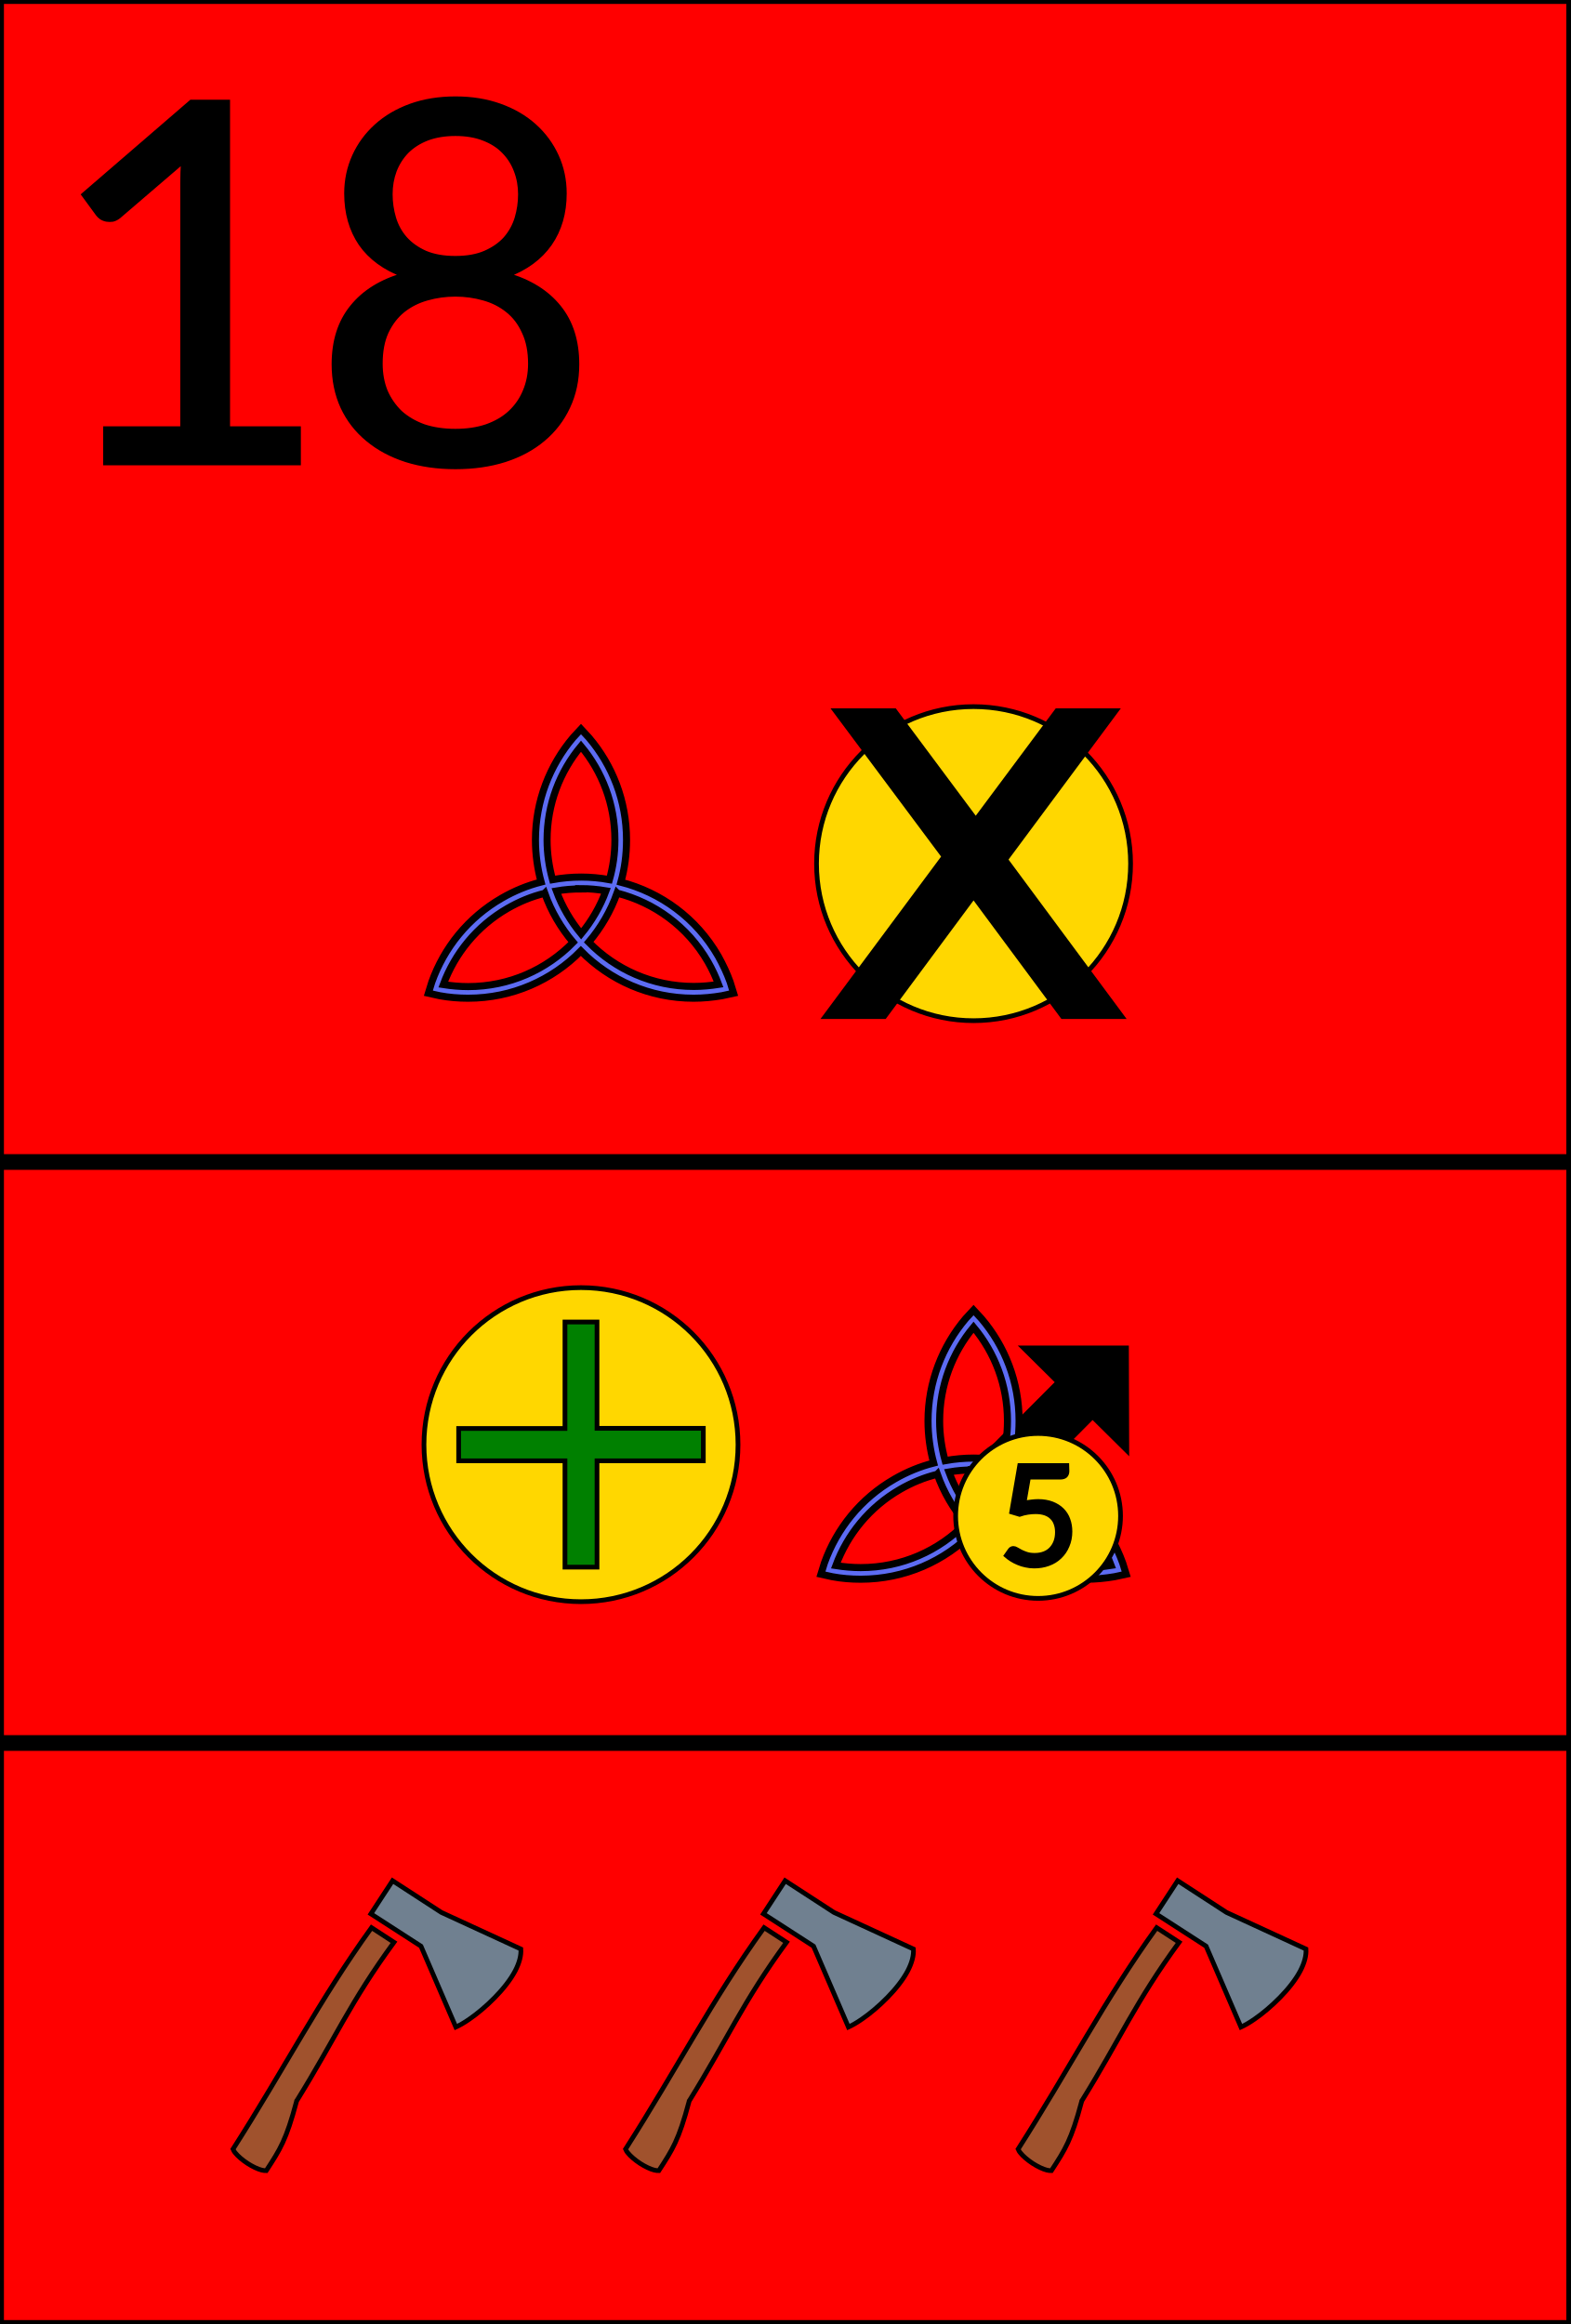
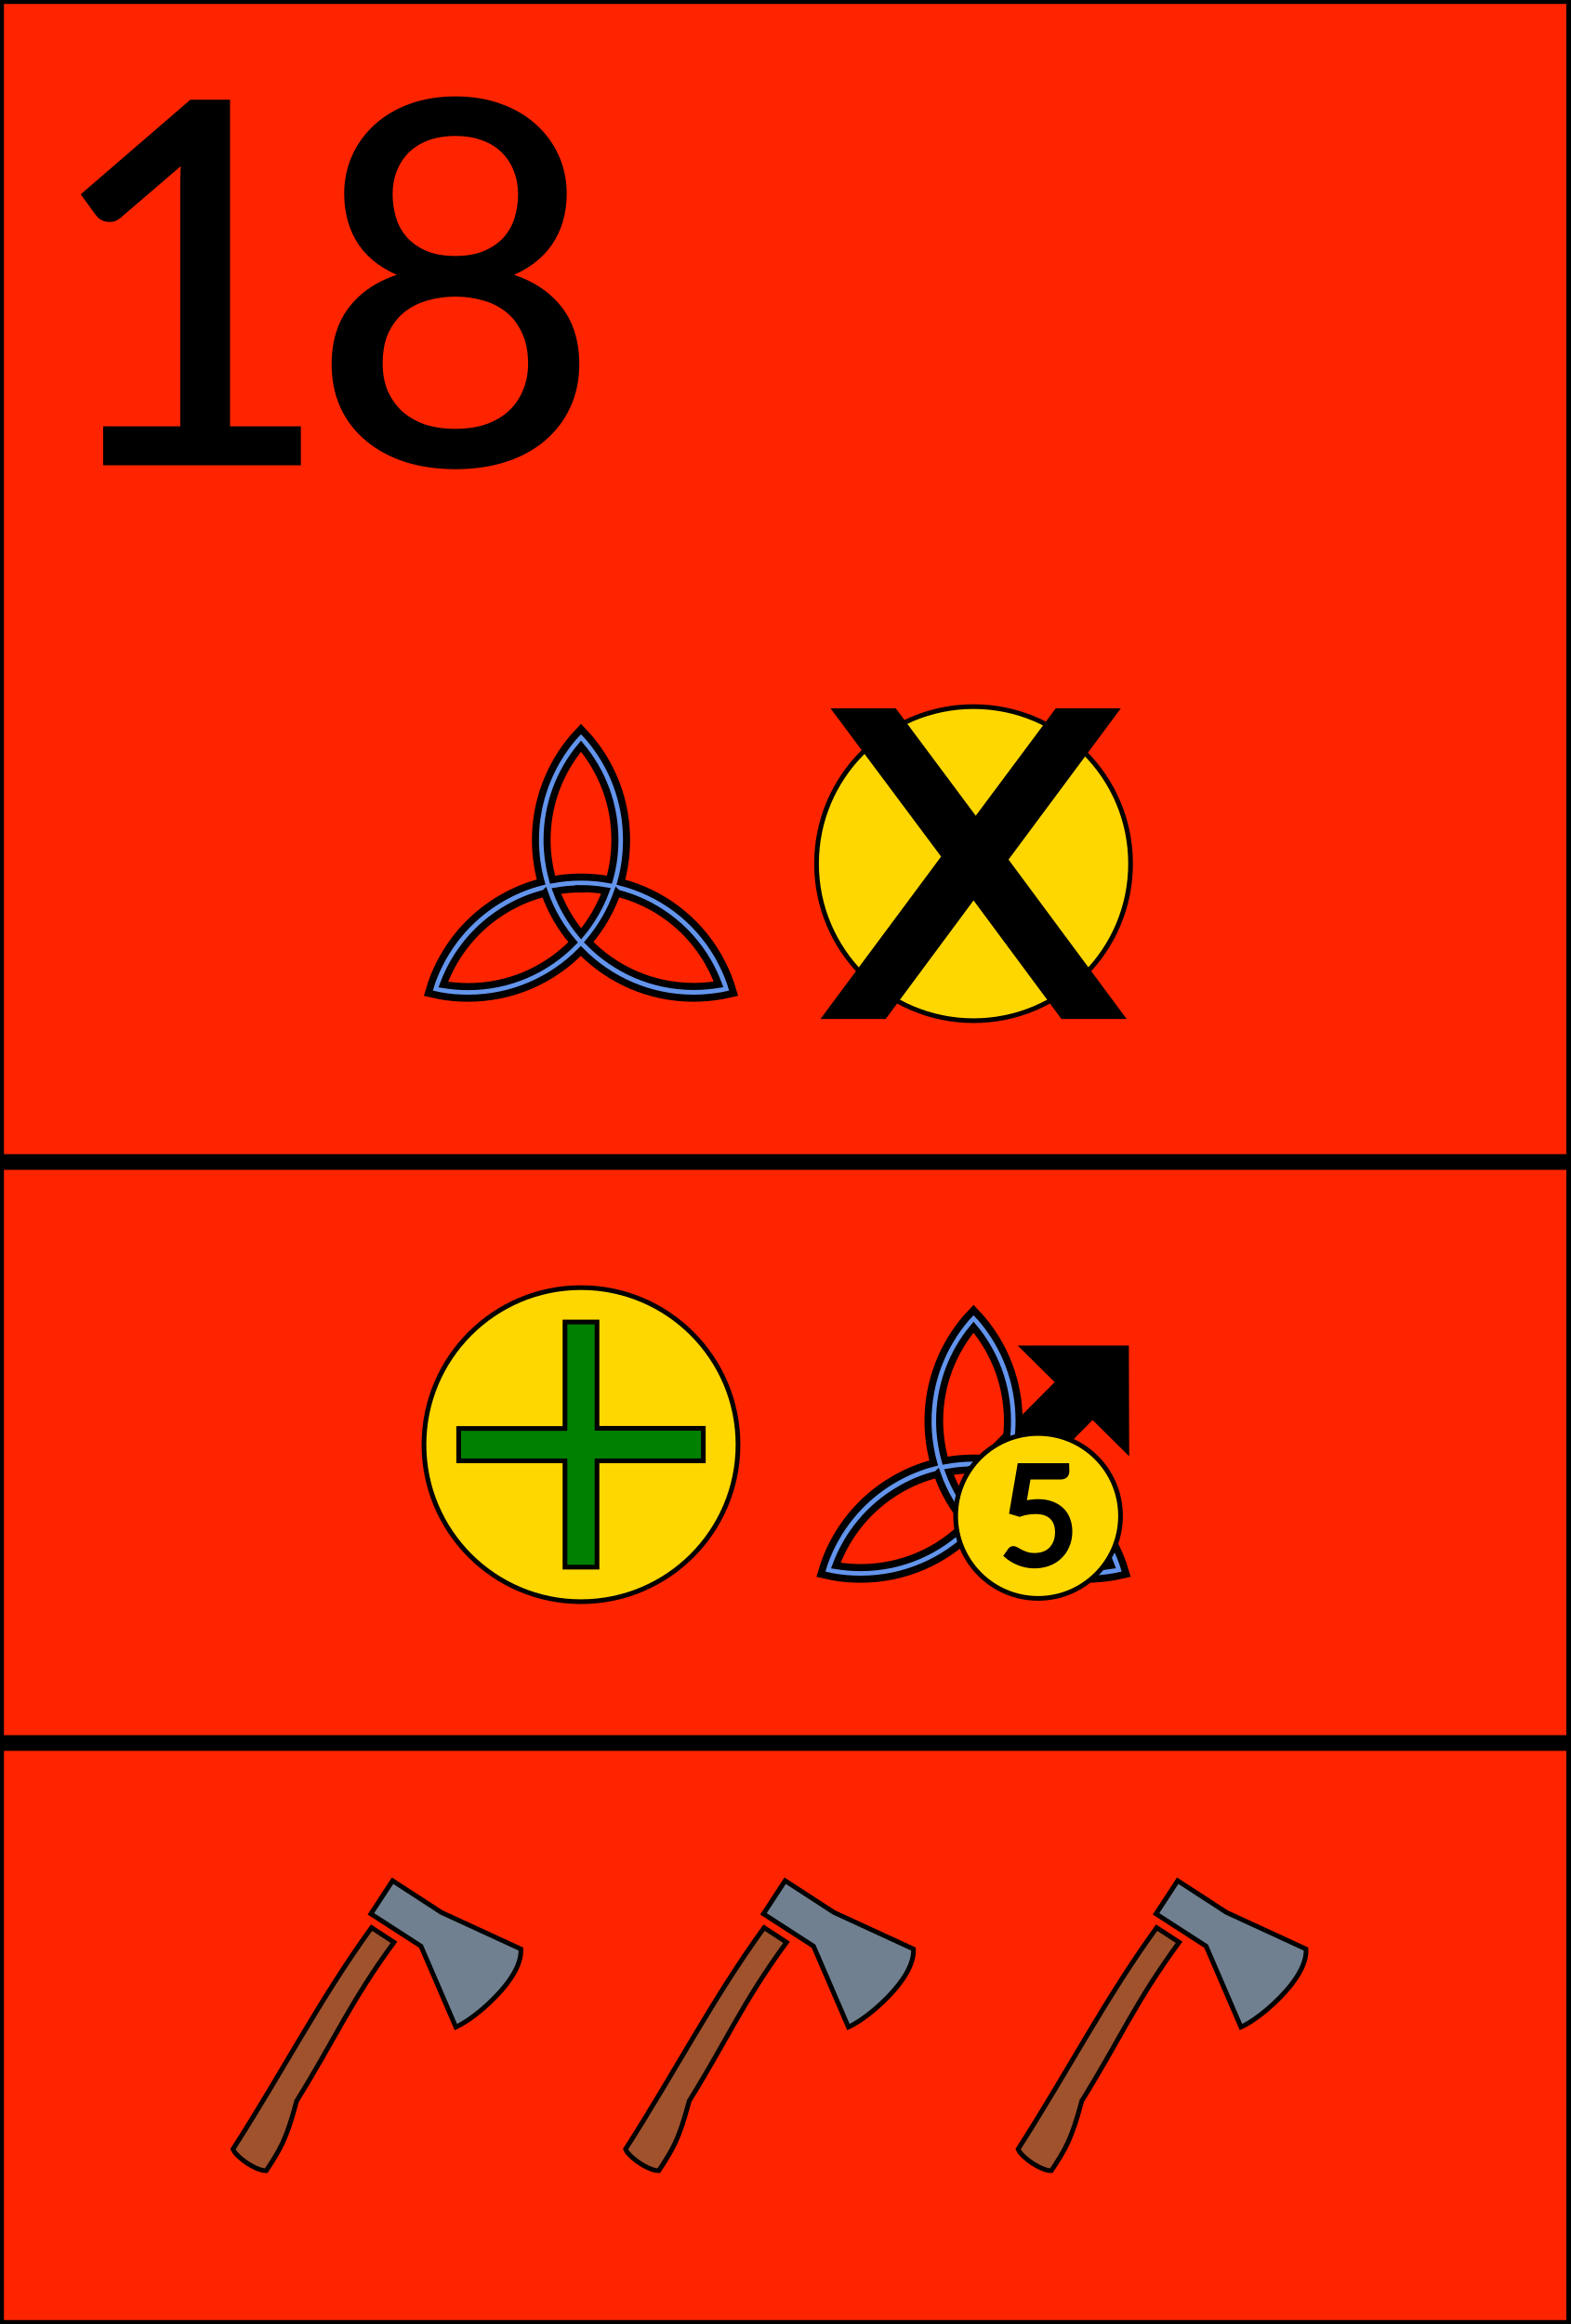
<svg xmlns="http://www.w3.org/2000/svg" height="148" width="100" viewbox="0 0 100 148">
-   <rect x="0" y="0" height="148" width="100" style="fill:#ff0000;stroke:#000000;stroke-width:0.5px" />
+   <rect x="0" y="0" height="148" width="100" style="fill:#ff2400;stroke:#000000;stroke-width:0.5px" />
  <line x1="0" y1="74" x2="100" y2="74" style="stroke:#000000;stroke-width:1px" />
  <line x1="0" y1="111" x2="100" y2="111" style="stroke:#000000;stroke-width:1px" />
  <g transform="translate(2,2)">
    <path d="m 4.72,25.30 H 9.63 V 9.66 q 0,-0.67 0.05,-1.42 L 5.60,11.74 Q 5.39,11.92 5.18,11.97 4.98,12.00 4.80,11.97 4.62,11.94 4.46,11.84 4.32,11.74 4.24,11.63 L 3.34,10.40 10.18,4.50 h 2.32 V 25.30 h 4.51 v 2.18 H 4.72 Z" style="fill:#000000;stroke:#000000;stroke-width:0.3px" />
  </g>
  <g transform="translate(19,2)">
    <path d="M 10.00,27.73 Q 8.29,27.73 6.86,27.28 5.44,26.82 4.42,25.97 3.39,25.12 2.83,23.92 2.27,22.70 2.27,21.20 q 0,-2.21 1.15,-3.63 1.15,-1.44 3.30,-2.05 -1.81,-0.67 -2.74,-2.00 -0.91,-1.34 -0.91,-3.20 0,-1.26 0.50,-2.37 0.50,-1.10 1.41,-1.92 0.91,-0.82 2.18,-1.28 1.28,-0.46 2.85,-0.46 1.55,0 2.83,0.46 1.28,0.46 2.19,1.28 0.91,0.82 1.41,1.92 0.50,1.10 0.50,2.37 0,1.86 -0.93,3.20 -0.93,1.33 -2.72,2.00 2.14,0.61 3.30,2.05 1.15,1.42 1.15,3.63 0,1.50 -0.58,2.72 -0.56,1.20 -1.58,2.05 -1.01,0.85 -2.43,1.31 -1.42,0.45 -3.14,0.45 z m 0,-2.27 q 1.12,0 2.00,-0.30 0.90,-0.32 1.50,-0.88 0.62,-0.58 0.94,-1.36 0.34,-0.80 0.34,-1.76 0,-1.18 -0.40,-2.02 Q 14.00,18.29 13.33,17.76 12.67,17.23 11.81,16.99 10.94,16.74 10.00,16.74 9.06,16.74 8.19,16.99 7.33,17.23 6.66,17.76 6.00,18.29 5.60,19.14 q -0.38,0.83 -0.38,2.02 0,0.96 0.32,1.76 0.34,0.78 0.94,1.36 0.62,0.56 1.50,0.88 0.90,0.30 2.02,0.30 z m 0,-11.01 q 1.12,0 1.904,-0.34 0.80,-0.35 1.30,-0.91 0.50,-0.58 0.72,-1.31 0.22,-0.74 0.22,-1.52 0,-0.80 -0.27,-1.50 -0.26,-0.70 -0.78,-1.23 -0.51,-0.53 -1.30,-0.83 -0.77,-0.30 -1.79,-0.30 -1.02,0 -1.81,0.30 -0.77,0.30 -1.30,0.83 -0.51,0.53 -0.78,1.23 -0.26,0.70 -0.26,1.50 0,0.78 0.22,1.52 0.22,0.74 0.72,1.31 0.50,0.56 1.28,0.91 0.80,0.34 1.92,0.34 z" style="fill:#000000;stroke:#000000;stroke-width:0.3px" />
  </g>
  <g transform="translate(27,43)">
-     <path d="m 10.0,4.52 c 1.35,1.62 2.16,3.70 2.16,5.97 0,0.88 -0.12,1.72 -0.35,2.53 -1.19,-0.22 -2.41,-0.22 -3.62,0 -0.22,-0.80 -0.35,-1.65 -0.35,-2.53 0,-2.27 0.81,-4.35 2.16,-5.97 z m -0.02,9.07 c 0.54,0 1.08,0.05 1.61,0.14 -0.37,1.0 -0.91,1.93 -1.58,2.74 -0.67,-0.81 -1.21,-1.73 -1.58,-2.73 0.52,-0.09 1.04,-0.13 1.56,-0.13 z m -2.29,0.29 c 0.41,1.16 1.03,2.21 1.81,3.13 -1.70,1.74 -4.06,2.82 -6.69,2.82 -0.54,0 -1.07,-0.05 -1.58,-0.13 0.73,-1.97 2.13,-3.72 4.09,-4.85 0.76,-0.44 1.55,-0.76 2.36,-0.96 z m 4.62,0 c 2.35,0.60 4.47,2.11 5.78,4.38 0.27,0.47 0.49,0.95 0.67,1.43 -0.51,0.08 -1.04,0.13 -1.58,0.13 -2.62,0 -4.99,-1.08 -6.69,-2.82 0.78,-0.92 1.40,-1.98 1.81,-3.13 z m 7.41,6.37 -0.22,-0.71 c -0.20,-0.56 -0.46,-1.11 -0.76,-1.65 -1.40,-2.43 -3.67,-4.06 -6.20,-4.71 0.24,-0.86 0.36,-1.76 0.36,-2.69 0,-2.49 -0.90,-4.76 -2.40,-6.52 L 10.0,3.43 9.50,3.97 C 8.01,5.73 7.10,8.01 7.10,10.49 c 0,0.93 0.13,1.83 0.36,2.68 -0.86,0.22 -1.70,0.56 -2.51,1.03 -2.15,1.24 -3.67,3.16 -4.45,5.34 l -0.22,0.71 0.72,0.16 c 0.59,0.11 1.19,0.16 1.81,0.16 2.81,0 5.35,-1.15 7.18,-3.01 1.83,1.86 4.37,3.01 7.18,3.01 0.62,0 1.22,-0.06 1.81,-0.16 z" style="fill:#5d6cf3;stroke:#000000;stroke-width:0.45px" />
+     <path d="m 10.0,4.52 c 1.35,1.62 2.16,3.70 2.16,5.97 0,0.88 -0.12,1.72 -0.35,2.53 -1.19,-0.22 -2.41,-0.22 -3.62,0 -0.22,-0.80 -0.35,-1.65 -0.35,-2.53 0,-2.27 0.81,-4.35 2.16,-5.97 z m -0.02,9.07 c 0.54,0 1.08,0.05 1.61,0.14 -0.37,1.0 -0.91,1.93 -1.58,2.74 -0.67,-0.81 -1.21,-1.73 -1.58,-2.73 0.52,-0.09 1.04,-0.13 1.56,-0.13 z m -2.29,0.29 c 0.41,1.16 1.03,2.21 1.81,3.13 -1.70,1.74 -4.06,2.82 -6.69,2.82 -0.54,0 -1.07,-0.05 -1.58,-0.13 0.73,-1.97 2.13,-3.72 4.09,-4.85 0.76,-0.44 1.55,-0.76 2.36,-0.96 z m 4.62,0 c 2.35,0.60 4.47,2.11 5.78,4.38 0.27,0.47 0.49,0.95 0.67,1.43 -0.51,0.08 -1.04,0.13 -1.58,0.13 -2.62,0 -4.99,-1.08 -6.69,-2.82 0.78,-0.92 1.40,-1.98 1.81,-3.13 z m 7.41,6.37 -0.22,-0.71 c -0.20,-0.56 -0.46,-1.11 -0.76,-1.65 -1.40,-2.43 -3.67,-4.06 -6.20,-4.71 0.24,-0.86 0.36,-1.76 0.36,-2.69 0,-2.49 -0.90,-4.76 -2.40,-6.52 L 10.0,3.43 9.50,3.97 C 8.01,5.73 7.10,8.01 7.10,10.49 c 0,0.93 0.13,1.83 0.36,2.68 -0.86,0.22 -1.70,0.56 -2.51,1.03 -2.15,1.24 -3.67,3.16 -4.45,5.34 l -0.22,0.71 0.72,0.16 c 0.59,0.11 1.19,0.16 1.81,0.16 2.81,0 5.35,-1.15 7.18,-3.01 1.83,1.86 4.37,3.01 7.18,3.01 0.62,0 1.22,-0.06 1.81,-0.16 z" style="fill:#6495ed;stroke:#000000;stroke-width:0.45px" />
  </g>
  <g transform="translate(52,43)">
    <circle cx="10" cy="12" r="10" style="fill:#ffd700;stroke:#000000;stroke-width:0.3px" />
    <path d="M 19.08,2.26 12.04,11.74 19.45,21.74 H 15.67 L 10.0,14.09 4.33,21.74 H 0.55 L 8.12,11.55 1.19,2.26 h 3.78 l 5.17,6.94 5.17,-6.94 z" style="fill:#000000;stroke:#000000;stroke-width:0.3px" />
  </g>
  <g transform="translate(27,80)">
    <circle cx="10" cy="12" r="10" style="fill:#ffd700;stroke:#000000;stroke-width:0.3px" />
    <path d="m 11.02,4.19 v 6.77 h 6.77 v 2.07 h -6.77 v 6.77 H 8.98 V 13.03 H 2.21 V 10.97 H 8.98 V 4.19 z" style="fill:#008000;stroke:#000000;stroke-width:0.3px" />
  </g>
  <g transform="translate(52,80)">
    <path d="m 12.65,10.76 2.73,-2.74 -1.10,-1.09 -1.10,-1.09 3.28,0 3.28,0 0.01,3.27 0.01,3.27 -1.09,-1.08 -1.09,-1.08 -2.72,2.74 -2.72,2.74 -0.63,-0.62 c -0.35,-0.34 -0.84,-0.83 -1.10,-1.08 L 9.92,13.51 z" style="fill:#000000;stroke:#000000;stroke-width:0.3px" />
-     <path d="m 10.0,4.52 c 1.35,1.62 2.16,3.70 2.16,5.97 0,0.88 -0.12,1.72 -0.35,2.53 -1.19,-0.22 -2.41,-0.22 -3.62,0 -0.22,-0.80 -0.35,-1.65 -0.35,-2.53 0,-2.27 0.81,-4.35 2.16,-5.97 z m -0.02,9.07 c 0.54,0 1.08,0.05 1.61,0.14 -0.37,1.0 -0.91,1.93 -1.58,2.74 -0.67,-0.81 -1.21,-1.73 -1.58,-2.73 0.52,-0.09 1.04,-0.13 1.56,-0.13 z m -2.29,0.29 c 0.41,1.16 1.03,2.21 1.81,3.13 -1.70,1.74 -4.06,2.82 -6.69,2.82 -0.54,0 -1.07,-0.05 -1.58,-0.13 0.73,-1.97 2.13,-3.72 4.09,-4.85 0.76,-0.44 1.55,-0.76 2.36,-0.96 z m 4.62,0 c 2.35,0.60 4.47,2.11 5.78,4.38 0.27,0.47 0.49,0.95 0.67,1.43 -0.51,0.08 -1.04,0.13 -1.58,0.13 -2.62,0 -4.99,-1.08 -6.69,-2.82 0.78,-0.92 1.40,-1.98 1.81,-3.13 z m 7.41,6.37 -0.22,-0.71 c -0.20,-0.56 -0.46,-1.11 -0.76,-1.65 -1.40,-2.43 -3.67,-4.06 -6.20,-4.71 0.24,-0.86 0.36,-1.76 0.36,-2.69 0,-2.49 -0.90,-4.76 -2.40,-6.52 L 10.0,3.43 9.50,3.97 C 8.01,5.73 7.10,8.01 7.10,10.49 c 0,0.93 0.13,1.83 0.36,2.68 -0.86,0.22 -1.70,0.56 -2.51,1.03 -2.15,1.24 -3.67,3.16 -4.45,5.34 l -0.22,0.71 0.72,0.16 c 0.59,0.11 1.19,0.16 1.81,0.16 2.81,0 5.35,-1.15 7.18,-3.01 1.83,1.86 4.37,3.01 7.18,3.01 0.62,0 1.22,-0.06 1.81,-0.16 z" style="fill:#5d6cf3;stroke:#000000;stroke-width:0.45px" />
+     <path d="m 10.0,4.52 c 1.35,1.62 2.16,3.70 2.16,5.97 0,0.88 -0.12,1.72 -0.35,2.53 -1.19,-0.22 -2.41,-0.22 -3.62,0 -0.22,-0.80 -0.35,-1.65 -0.35,-2.53 0,-2.27 0.81,-4.35 2.16,-5.97 z m -0.02,9.07 c 0.54,0 1.08,0.05 1.61,0.14 -0.37,1.0 -0.91,1.93 -1.58,2.74 -0.67,-0.81 -1.21,-1.73 -1.58,-2.73 0.52,-0.09 1.04,-0.13 1.56,-0.13 z m -2.29,0.29 c 0.41,1.16 1.03,2.21 1.81,3.13 -1.70,1.74 -4.06,2.82 -6.69,2.82 -0.54,0 -1.07,-0.05 -1.58,-0.13 0.73,-1.97 2.13,-3.72 4.09,-4.85 0.76,-0.44 1.55,-0.76 2.36,-0.96 z m 4.62,0 c 2.35,0.60 4.47,2.11 5.78,4.38 0.27,0.47 0.49,0.95 0.67,1.43 -0.51,0.08 -1.04,0.13 -1.58,0.13 -2.62,0 -4.99,-1.08 -6.69,-2.82 0.78,-0.92 1.40,-1.98 1.81,-3.13 z m 7.41,6.37 -0.22,-0.71 c -0.20,-0.56 -0.46,-1.11 -0.76,-1.65 -1.40,-2.43 -3.67,-4.06 -6.20,-4.71 0.24,-0.86 0.36,-1.76 0.36,-2.69 0,-2.49 -0.90,-4.76 -2.40,-6.52 L 10.0,3.43 9.50,3.97 C 8.01,5.73 7.10,8.01 7.10,10.49 c 0,0.93 0.13,1.83 0.36,2.68 -0.86,0.22 -1.70,0.56 -2.51,1.03 -2.15,1.24 -3.67,3.16 -4.45,5.34 l -0.22,0.71 0.72,0.16 c 0.59,0.11 1.19,0.16 1.81,0.16 2.81,0 5.35,-1.15 7.18,-3.01 1.83,1.86 4.37,3.01 7.18,3.01 0.62,0 1.22,-0.06 1.81,-0.16 z" style="fill:#6495ed;stroke:#000000;stroke-width:0.45px" />
    <circle cx="14.11" cy="16.54" r="5.25" style="fill:#ffd700;stroke:#000000;stroke-width:0.3px" />
    <path d="m 15.95,13.69 q 0,0.17 -0.10,0.28 -0.10,0.10 -0.35,0.10 H 13.50 l -0.29,1.66 q 0.25,-0.06 0.47,-0.08 0.23,-0.03 0.44,-0.03 0.49,0 0.88,0.15 0.38,0.15 0.63,0.40 0.26,0.26 0.38,0.60 0.13,0.35 0.13,0.76 0,0.50 -0.18,0.91 -0.17,0.41 -0.48,0.70 -0.30,0.29 -0.72,0.44 -0.41,0.15 -0.90,0.15 -0.28,0 -0.54,-0.06 -0.25,-0.05 -0.48,-0.15 -0.22,-0.09 -0.41,-0.21 -0.19,-0.12 -0.34,-0.25 l 0.24,-0.34 q 0.08,-0.11 0.21,-0.11 0.09,0 0.20,0.07 0.11,0.07 0.27,0.15 0.16,0.08 0.37,0.15 0.22,0.07 0.51,0.07 0.33,0 0.60,-0.10 0.27,-0.10 0.46,-0.30 0.19,-0.20 0.29,-0.47 0.10,-0.27 0.10,-0.61 0,-0.30 -0.09,-0.54 -0.08,-0.24 -0.26,-0.41 -0.17,-0.17 -0.43,-0.26 -0.26,-0.09 -0.61,-0.09 -0.24,0 -0.50,0.04 -0.26,0.04 -0.52,0.13 l -0.50,-0.15 0.51,-2.96 h 3.00 z" style="fill:#000000;stroke:#000000;stroke-width:0.3px" />
  </g>
  <g transform="translate(14,117)">
    <path d="m 11.0,2.77 -1.38,2.11 3.19,2.06 2.22,5.15 c 0.22,-0.10 0.53,-0.27 0.87,-0.51 0.51,-0.35 1.08,-0.83 1.61,-1.37 0.53,-0.54 1.00,-1.13 1.30,-1.70 0.26,-0.50 0.39,-0.98 0.36,-1.39 L 14.11,4.79 Z" style="fill:#708090;stroke:#000000;stroke-width:0.3px" />
    <path d="M 9.66,5.76 C 6.35,10.34 4.10,14.76 0.84,19.86 c 0,0 0,0 0.01,0.02 0.01,0.04 0.06,0.14 0.14,0.23 0.16,0.20 0.45,0.45 0.77,0.66 0.31,0.20 0.66,0.37 0.91,0.43 0.13,0.03 0.23,0.04 0.27,0.03 0.01,0 0.01,0 0.02,0 0.88,-1.35 1.27,-1.95 1.92,-4.39 l 0.01,-0.05 0.03,-0.04 c 2.41,-3.89 3.38,-6.25 6.17,-10.06 z" style="fill:#a0522d;stroke:#000000;stroke-width:0.3px" />
  </g>
  <g transform="translate(39,117)">
    <path d="m 11.0,2.77 -1.38,2.11 3.19,2.06 2.22,5.15 c 0.22,-0.10 0.53,-0.27 0.87,-0.51 0.51,-0.35 1.08,-0.83 1.61,-1.37 0.53,-0.54 1.00,-1.13 1.30,-1.70 0.26,-0.50 0.39,-0.98 0.36,-1.39 L 14.11,4.79 Z" style="fill:#708090;stroke:#000000;stroke-width:0.3px" />
    <path d="M 9.66,5.76 C 6.35,10.34 4.10,14.76 0.84,19.86 c 0,0 0,0 0.01,0.02 0.01,0.04 0.06,0.14 0.14,0.23 0.16,0.20 0.45,0.45 0.77,0.66 0.31,0.20 0.66,0.37 0.91,0.43 0.13,0.03 0.23,0.04 0.27,0.03 0.01,0 0.01,0 0.02,0 0.88,-1.35 1.27,-1.95 1.92,-4.39 l 0.01,-0.05 0.03,-0.04 c 2.41,-3.89 3.38,-6.25 6.17,-10.06 z" style="fill:#a0522d;stroke:#000000;stroke-width:0.3px" />
  </g>
  <g transform="translate(64,117)">
    <path d="m 11.0,2.77 -1.38,2.11 3.19,2.06 2.22,5.15 c 0.22,-0.10 0.53,-0.27 0.87,-0.51 0.51,-0.35 1.08,-0.83 1.61,-1.37 0.53,-0.54 1.00,-1.13 1.30,-1.70 0.26,-0.50 0.39,-0.98 0.36,-1.39 L 14.11,4.79 Z" style="fill:#708090;stroke:#000000;stroke-width:0.3px" />
    <path d="M 9.66,5.76 C 6.35,10.34 4.10,14.76 0.84,19.86 c 0,0 0,0 0.01,0.02 0.01,0.04 0.06,0.14 0.14,0.23 0.16,0.20 0.45,0.45 0.77,0.66 0.31,0.20 0.66,0.37 0.91,0.43 0.13,0.03 0.23,0.04 0.27,0.03 0.01,0 0.01,0 0.02,0 0.88,-1.35 1.27,-1.95 1.92,-4.39 l 0.01,-0.05 0.03,-0.04 c 2.41,-3.89 3.38,-6.25 6.17,-10.06 z" style="fill:#a0522d;stroke:#000000;stroke-width:0.3px" />
  </g>
</svg>
